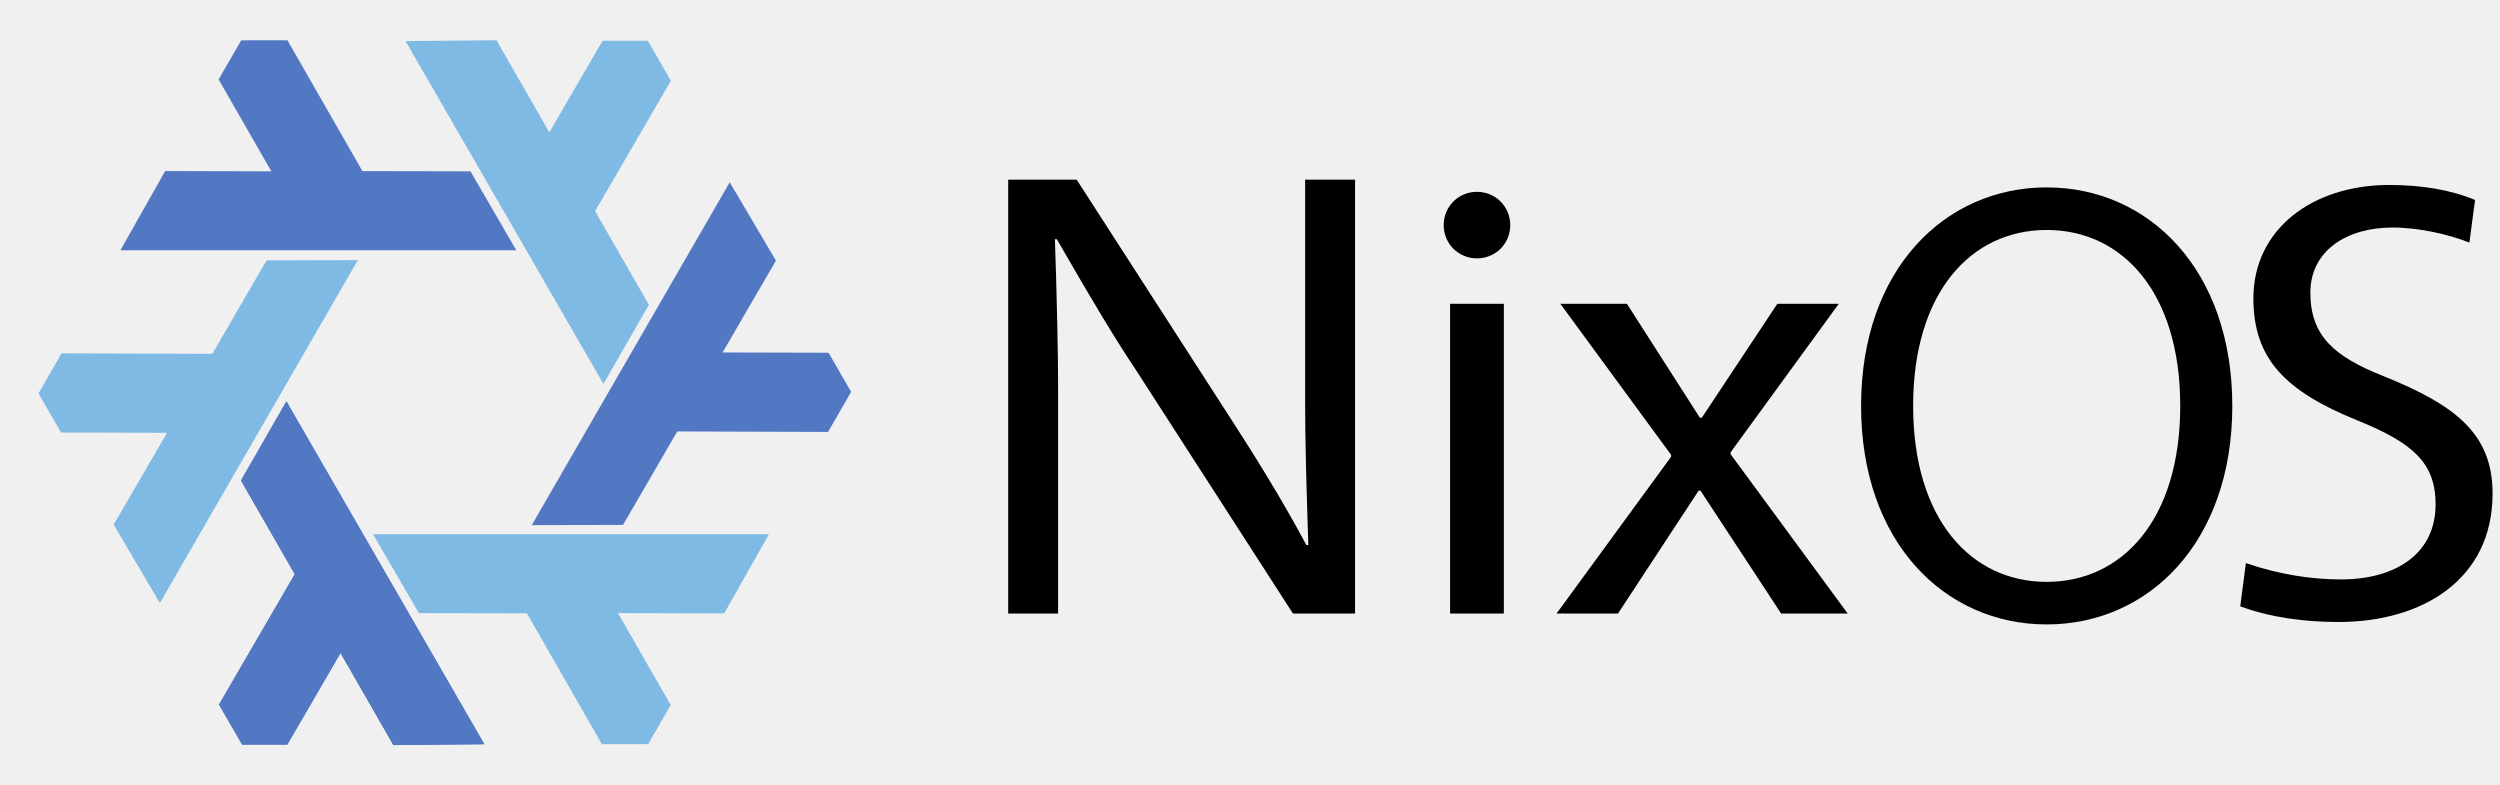
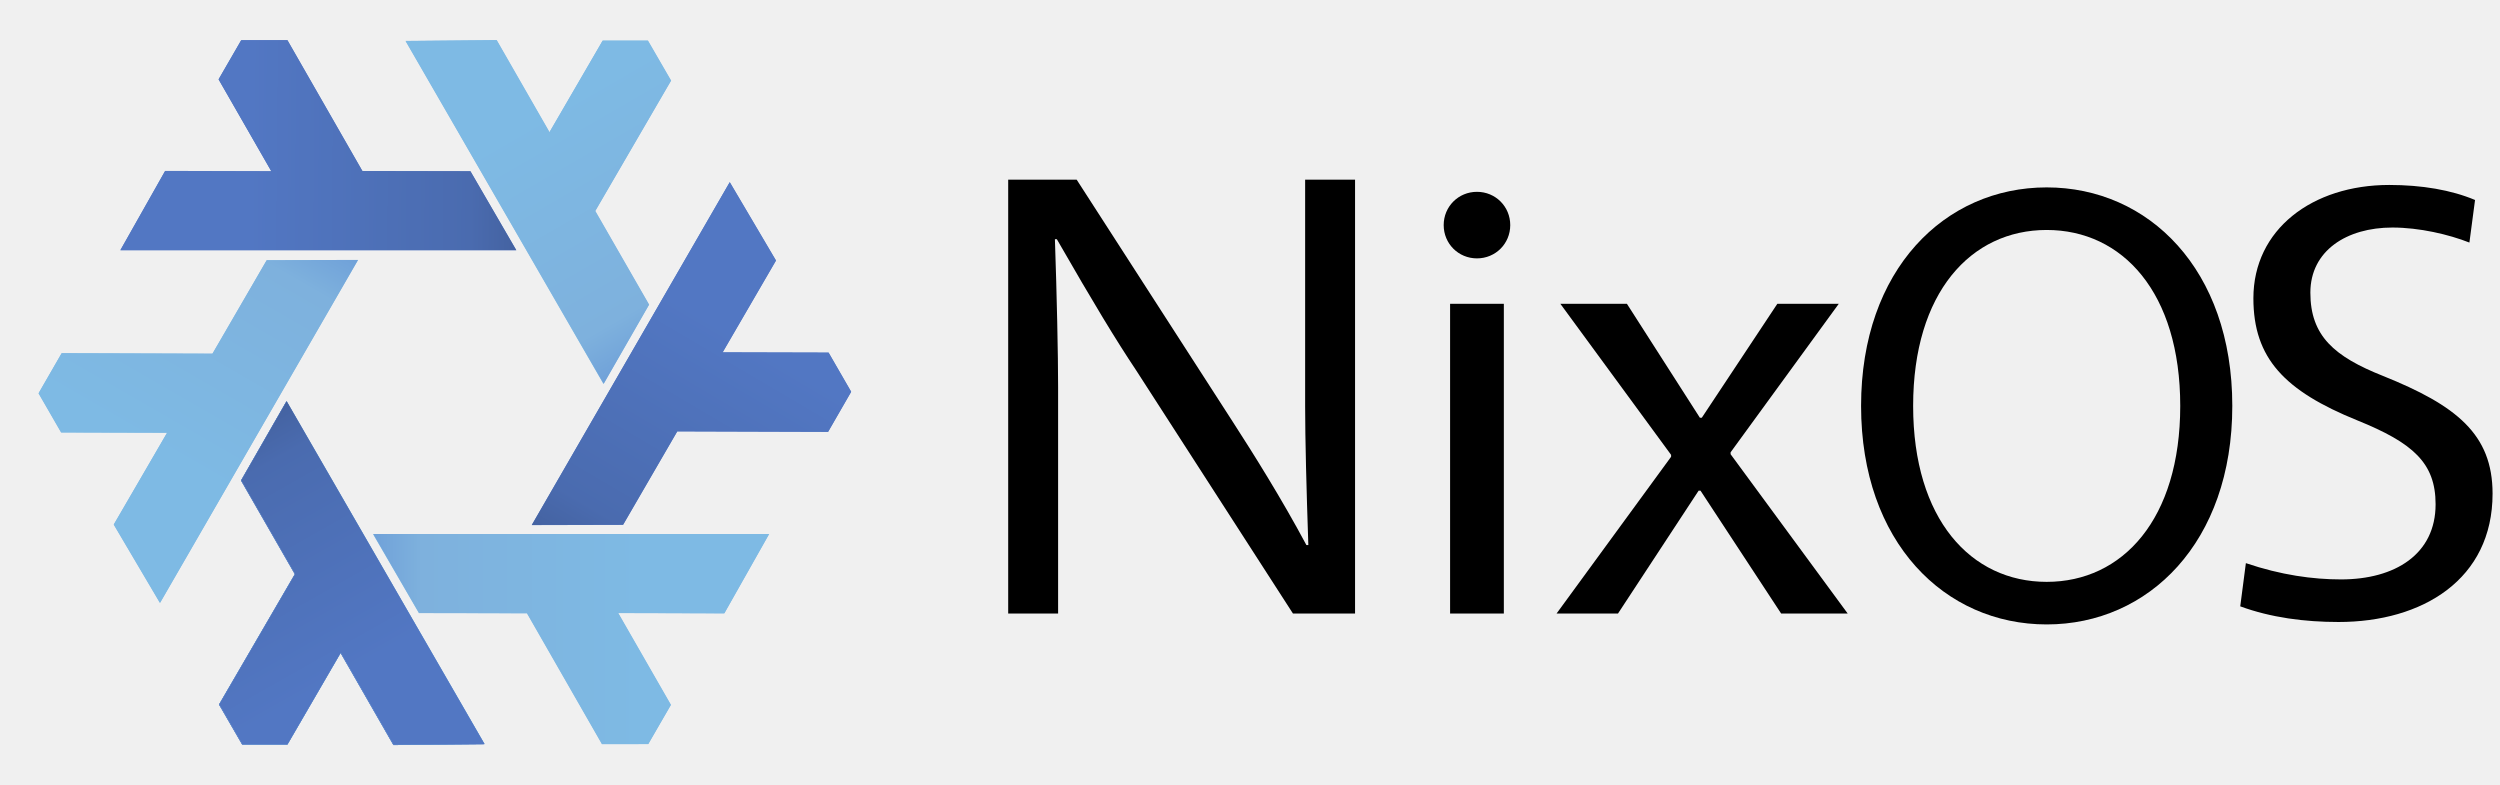
<svg xmlns="http://www.w3.org/2000/svg" xmlns:xlink="http://www.w3.org/1999/xlink" width="435.59mm" height="136.685mm" viewBox="0 0 1543.428 484.317" id="svg2" version="1.1">
  <defs id="defs4">
    <linearGradient id="linearGradient5562">
      <stop style="stop-color:#699ad7;stop-opacity:1" offset="0" id="stop5564" />
      <stop id="stop5566" offset="0.243" style="stop-color:#7eb1dd;stop-opacity:1" />
      <stop style="stop-color:#7ebae4;stop-opacity:1" offset="1" id="stop5568" />
    </linearGradient>
    <linearGradient id="linearGradient5053">
      <stop style="stop-color:#415e9a;stop-opacity:1" offset="0" id="stop5055" />
      <stop id="stop5057" offset="0.232" style="stop-color:#4a6baf;stop-opacity:1" />
      <stop style="stop-color:#5277c3;stop-opacity:1" offset="1" id="stop5059" />
    </linearGradient>
    <linearGradient id="linearGradient5960">
      <stop id="stop5962" offset="0" style="stop-color:#637ddf;stop-opacity:1" />
      <stop style="stop-color:#649afa;stop-opacity:1" offset="0.232" id="stop5964" />
      <stop id="stop5966" offset="1" style="stop-color:#719efa;stop-opacity:1" />
    </linearGradient>
    <linearGradient y2="515.971" x2="282.261" y1="338.624" x1="213.956" gradientTransform="translate(983.3608,601.3889)" gradientUnits="userSpaceOnUse" id="linearGradient5855" xlink:href="#linearGradient5960" />
    <linearGradient xlink:href="#linearGradient5562" id="linearGradient5384" gradientUnits="userSpaceOnUse" gradientTransform="translate(70.65034,-1055.151)" x1="200.597" y1="351.411" x2="290.087" y2="506.188" />
    <linearGradient xlink:href="#linearGradient5053" id="linearGradient5386" gradientUnits="userSpaceOnUse" gradientTransform="translate(864.6959,-1491.341)" x1="-584.199" y1="782.336" x2="-496.297" y2="937.714" />
  </defs>
  <g id="layer7" style="display:none">
    <rect transform="translate(-132.5822,958.0402)" style="color:#000000;clip-rule:nonzero;display:inline;overflow:visible;visibility:visible;opacity:1;isolation:auto;mix-blend-mode:normal;color-interpolation:sRGB;color-interpolation-filters:linearRGB;solid-color:#000000;solid-opacity:1;fill:#ffffff;fill-opacity:1;fill-rule:evenodd;stroke:none;stroke-width:3;stroke-linecap:butt;stroke-linejoin:round;stroke-miterlimit:4;stroke-dasharray:none;stroke-dashoffset:0;stroke-opacity:1;marker:none;color-rendering:auto;image-rendering:auto;shape-rendering:auto;text-rendering:auto;enable-background:accumulate" id="rect5389" width="1543.428" height="483.744" x="132.582" y="-957.778" />
  </g>
  <g id="layer5" style="display:none;opacity:0.516" transform="translate(-132.5822,958.0402)">
    <rect y="-957.778" x="132.582" height="483.744" width="1543.428" id="rect5350" style="color:#000000;clip-rule:nonzero;display:inline;overflow:visible;visibility:visible;opacity:1;isolation:auto;mix-blend-mode:normal;color-interpolation:sRGB;color-interpolation-filters:linearRGB;solid-color:#000000;solid-opacity:1;fill:#d4d4d4;fill-opacity:1;fill-rule:evenodd;stroke:none;stroke-width:3;stroke-linecap:butt;stroke-linejoin:round;stroke-miterlimit:4;stroke-dasharray:none;stroke-dashoffset:0;stroke-opacity:1;marker:none;color-rendering:auto;image-rendering:auto;shape-rendering:auto;text-rendering:auto;enable-background:accumulate" />
    <rect style="color:#000000;clip-rule:nonzero;display:inline;overflow:visible;visibility:visible;opacity:1;isolation:auto;mix-blend-mode:normal;color-interpolation:sRGB;color-interpolation-filters:linearRGB;solid-color:#000000;solid-opacity:1;fill:#9b9b9b;fill-opacity:1;fill-rule:evenodd;stroke:none;stroke-width:3;stroke-linecap:butt;stroke-linejoin:round;stroke-miterlimit:4;stroke-dasharray:none;stroke-dashoffset:0;stroke-opacity:1;marker:none;color-rendering:auto;image-rendering:auto;shape-rendering:auto;text-rendering:auto;enable-background:accumulate" id="rect5346" width="1496.443" height="435.681" x="155.776" y="-933.387" />
    <rect y="-851.659" x="159.027" height="272.584" width="1492.573" id="rect5348" style="color:#000000;clip-rule:nonzero;display:inline;overflow:visible;visibility:visible;opacity:1;isolation:auto;mix-blend-mode:normal;color-interpolation:sRGB;color-interpolation-filters:linearRGB;solid-color:#000000;solid-opacity:1;fill:#848484;fill-opacity:1;fill-rule:evenodd;stroke:none;stroke-width:3;stroke-linecap:butt;stroke-linejoin:round;stroke-miterlimit:4;stroke-dasharray:none;stroke-dashoffset:0;stroke-opacity:1;marker:none;color-rendering:auto;image-rendering:auto;shape-rendering:auto;text-rendering:auto;enable-background:accumulate" />
  </g>
  <g id="layer6" style="display:none" transform="translate(-132.5822,958.0402)">
    <rect y="-958.028" x="132.651" height="484.304" width="550.416" id="rect5379" style="color:#000000;clip-rule:nonzero;display:inline;overflow:visible;visibility:visible;opacity:1;isolation:auto;mix-blend-mode:normal;color-interpolation:sRGB;color-interpolation-filters:linearRGB;solid-color:#000000;solid-opacity:1;fill:#5c201e;fill-opacity:1;fill-rule:evenodd;stroke:none;stroke-width:3;stroke-linecap:butt;stroke-linejoin:round;stroke-miterlimit:4;stroke-dasharray:none;stroke-dashoffset:0;stroke-opacity:1;marker:none;color-rendering:auto;image-rendering:auto;shape-rendering:auto;text-rendering:auto;enable-background:accumulate" />
    <rect style="color:#000000;clip-rule:nonzero;display:inline;overflow:visible;visibility:visible;opacity:1;isolation:auto;mix-blend-mode:normal;color-interpolation:sRGB;color-interpolation-filters:linearRGB;solid-color:#000000;solid-opacity:1;fill:#c24a46;fill-opacity:1;fill-rule:evenodd;stroke:none;stroke-width:3;stroke-linecap:butt;stroke-linejoin:round;stroke-miterlimit:4;stroke-dasharray:none;stroke-dashoffset:0;stroke-opacity:1;marker:none;color-rendering:auto;image-rendering:auto;shape-rendering:auto;text-rendering:auto;enable-background:accumulate" id="rect5372" width="501.944" height="434.304" x="156.123" y="-933.028" />
    <rect style="color:#000000;clip-rule:nonzero;display:inline;overflow:visible;visibility:visible;opacity:1;isolation:auto;mix-blend-mode:normal;color-interpolation:sRGB;color-interpolation-filters:linearRGB;solid-color:#000000;solid-opacity:1;fill:#d98d8a;fill-opacity:1;fill-rule:evenodd;stroke:none;stroke-width:3;stroke-linecap:butt;stroke-linejoin:round;stroke-miterlimit:4;stroke-dasharray:none;stroke-dashoffset:0;stroke-opacity:1;marker:none;color-rendering:auto;image-rendering:auto;shape-rendering:auto;text-rendering:auto;enable-background:accumulate" id="rect5381" width="24.94" height="24.94" x="658.028" y="-958.04" />
  </g>
  <g id="layer1" style="display:inline" transform="translate(-132.5822,958.0402)">
    <path style="color:#000000;clip-rule:nonzero;display:inline;overflow:visible;visibility:visible;opacity:1;isolation:auto;mix-blend-mode:normal;color-interpolation:sRGB;color-interpolation-filters:linearRGB;solid-color:#000000;solid-opacity:1;fill:#5277c3;fill-opacity:1;fill-rule:evenodd;stroke:none;stroke-width:3;stroke-linecap:butt;stroke-linejoin:round;stroke-miterlimit:4;stroke-dasharray:none;stroke-dashoffset:0;stroke-opacity:1;color-rendering:auto;image-rendering:auto;shape-rendering:auto;text-rendering:auto;enable-background:accumulate" d="m 309.404,-710.252 122.197,211.675 -56.157,0.527 -32.624,-56.869 -32.856,56.565 -27.902,-0.011 -14.291,-24.69 46.81,-80.49 -33.229,-57.826 z" id="path4861" />
    <path style="color:#000000;clip-rule:nonzero;display:inline;overflow:visible;visibility:visible;opacity:1;isolation:auto;mix-blend-mode:normal;color-interpolation:sRGB;color-interpolation-filters:linearRGB;solid-color:#000000;solid-opacity:1;fill:#7ebae4;fill-opacity:1;fill-rule:evenodd;stroke:none;stroke-width:3;stroke-linecap:butt;stroke-linejoin:round;stroke-miterlimit:4;stroke-dasharray:none;stroke-dashoffset:0;stroke-opacity:1;color-rendering:auto;image-rendering:auto;shape-rendering:auto;text-rendering:auto;enable-background:accumulate" d="m 353.509,-797.443 -122.218,211.663 -28.535,-48.37 32.938,-56.688 -65.415,-0.172 -13.941,-24.17 14.236,-24.721 93.112,0.294 33.464,-57.69 z" id="use4863" />
    <path style="color:#000000;clip-rule:nonzero;display:inline;overflow:visible;visibility:visible;opacity:1;isolation:auto;mix-blend-mode:normal;color-interpolation:sRGB;color-interpolation-filters:linearRGB;solid-color:#000000;solid-opacity:1;fill:#7ebae4;fill-opacity:1;fill-rule:evenodd;stroke:none;stroke-width:3;stroke-linecap:butt;stroke-linejoin:round;stroke-miterlimit:4;stroke-dasharray:none;stroke-dashoffset:0;stroke-opacity:1;color-rendering:auto;image-rendering:auto;shape-rendering:auto;text-rendering:auto;enable-background:accumulate" d="m 362.885,-628.243 244.414,0.012 -27.622,48.897 -65.562,-0.182 32.559,56.737 -13.961,24.159 -28.527,0.032 -46.301,-80.784 -66.693,-0.135 z" id="use4865" />
    <path style="color:#000000;clip-rule:nonzero;display:inline;overflow:visible;visibility:visible;opacity:1;isolation:auto;mix-blend-mode:normal;color-interpolation:sRGB;color-interpolation-filters:linearRGB;solid-color:#000000;solid-opacity:1;fill:#7ebae4;fill-opacity:1;fill-rule:evenodd;stroke:none;stroke-width:3;stroke-linecap:butt;stroke-linejoin:round;stroke-miterlimit:4;stroke-dasharray:none;stroke-dashoffset:0;stroke-opacity:1;color-rendering:auto;image-rendering:auto;shape-rendering:auto;text-rendering:auto;enable-background:accumulate" d="m 505.143,-720.989 -122.197,-211.675 56.157,-0.527 32.624,56.869 32.856,-56.565 27.902,0.011 14.291,24.69 -46.81,80.49 33.229,57.826 z" id="use4867" />
    <path id="path4873" d="m 309.404,-710.252 122.197,211.675 -56.157,0.527 -32.624,-56.869 -32.856,56.565 -27.902,-0.011 -14.291,-24.69 46.81,-80.49 -33.229,-57.826 z" style="color:#000000;clip-rule:nonzero;display:inline;overflow:visible;visibility:visible;opacity:1;isolation:auto;mix-blend-mode:normal;color-interpolation:sRGB;color-interpolation-filters:linearRGB;solid-color:#000000;solid-opacity:1;fill:#5277c3;fill-opacity:1;fill-rule:evenodd;stroke:none;stroke-width:3;stroke-linecap:butt;stroke-linejoin:round;stroke-miterlimit:4;stroke-dasharray:none;stroke-dashoffset:0;stroke-opacity:1;color-rendering:auto;image-rendering:auto;shape-rendering:auto;text-rendering:auto;enable-background:accumulate" />
    <path id="use4875" d="m 451.336,-803.533 -244.414,-0.012 27.622,-48.897 65.562,0.182 -32.559,-56.737 13.961,-24.159 28.527,-0.032 46.301,80.784 66.693,0.135 z" style="color:#000000;clip-rule:nonzero;display:inline;overflow:visible;visibility:visible;opacity:1;isolation:auto;mix-blend-mode:normal;color-interpolation:sRGB;color-interpolation-filters:linearRGB;solid-color:#000000;solid-opacity:1;fill:#5277c3;fill-opacity:1;fill-rule:evenodd;stroke:none;stroke-width:3;stroke-linecap:butt;stroke-linejoin:round;stroke-miterlimit:4;stroke-dasharray:none;stroke-dashoffset:0;stroke-opacity:1;color-rendering:auto;image-rendering:auto;shape-rendering:auto;text-rendering:auto;enable-background:accumulate" />
    <path id="use4877" d="m 460.872,-633.842 122.218,-211.663 28.535,48.37 -32.938,56.688 65.415,0.172 13.941,24.17 -14.236,24.721 -93.112,-0.294 -33.464,57.69 z" style="color:#000000;clip-rule:nonzero;display:inline;overflow:visible;visibility:visible;opacity:1;isolation:auto;mix-blend-mode:normal;color-interpolation:sRGB;color-interpolation-filters:linearRGB;solid-color:#000000;solid-opacity:1;fill:#5277c3;fill-opacity:1;fill-rule:evenodd;stroke:none;stroke-width:3;stroke-linecap:butt;stroke-linejoin:round;stroke-miterlimit:4;stroke-dasharray:none;stroke-dashoffset:0;stroke-opacity:1;color-rendering:auto;image-rendering:auto;shape-rendering:auto;text-rendering:auto;enable-background:accumulate" />
    <g id="layer2" style="display:none" transform="translate(72.03904,-1799.448)">
      <path d="M 460.606,594.729 209.742,594.729 84.31,377.474 209.742,160.219 l 250.864,1e-5 125.432,217.255 z" id="path6032" style="color:#000000;display:inline;overflow:visible;visibility:visible;opacity:0.236;fill:#4e4d52;fill-opacity:1;fill-rule:nonzero;stroke:none;stroke-width:3;stroke-linecap:butt;stroke-linejoin:round;stroke-miterlimit:4;stroke-dasharray:none;stroke-dashoffset:0;stroke-opacity:1;marker:none;enable-background:accumulate" />
      <path transform="translate(0,-308.2677)" style="color:#000000;display:inline;overflow:visible;visibility:visible;opacity:1;fill:#4e4d52;fill-opacity:1;fill-rule:nonzero;stroke:none;stroke-width:3;stroke-linecap:butt;stroke-linejoin:round;stroke-miterlimit:4;stroke-dasharray:none;stroke-dashoffset:0;stroke-opacity:1;marker:none;enable-background:accumulate" id="path5875" d="m 385.592,773.067 -100.835,0 -50.417,-87.326 50.417,-87.326 100.835,10e-6 50.417,87.326 z" />
      <path transform="translate(0,-308.2677)" id="path5851" d="m 1216.559,938.534 123.055,228.14 -42.681,-1.262 -43.482,-79.772 -39.651,80.327 -32.688,-19.798 53.474,-100.285 -37.116,-73.89 z" style="fill:url(#linearGradient5855);fill-opacity:1;fill-rule:evenodd;stroke:none;stroke-width:3;stroke-linecap:butt;stroke-linejoin:round;stroke-miterlimit:4;stroke-dasharray:none;stroke-opacity:1" />
      <rect style="color:#000000;clip-rule:nonzero;display:inline;overflow:visible;visibility:visible;opacity:0.415;isolation:auto;mix-blend-mode:normal;color-interpolation:sRGB;color-interpolation-filters:linearRGB;solid-color:#000000;solid-opacity:1;fill:#c53a3a;fill-opacity:1;fill-rule:nonzero;stroke:none;stroke-width:3;stroke-linecap:butt;stroke-linejoin:round;stroke-miterlimit:4;stroke-dasharray:none;stroke-dashoffset:0;stroke-opacity:1;marker:none;color-rendering:auto;image-rendering:auto;shape-rendering:auto;text-rendering:auto;enable-background:accumulate" id="rect5884" width="48.835" height="226.229" x="-34.742" y="446.171" transform="matrix(0.8660254,-0.5,0.5,0.8660254,0,0)" />
      <path transform="translate(0,-308.2677)" style="color:#000000;clip-rule:nonzero;display:inline;overflow:visible;visibility:visible;opacity:0.509;isolation:auto;mix-blend-mode:normal;color-interpolation:sRGB;color-interpolation-filters:linearRGB;solid-color:#000000;solid-opacity:1;fill:#000000;fill-opacity:1;fill-rule:evenodd;stroke:none;stroke-width:3;stroke-linecap:butt;stroke-linejoin:round;stroke-miterlimit:4;stroke-dasharray:none;stroke-dashoffset:0;stroke-opacity:1;marker:none;color-rendering:auto;image-rendering:auto;shape-rendering:auto;text-rendering:auto;enable-background:accumulate" id="path3428" d="m 251.986,878.638 -14.024,24.291 h -28.049 l -14.024,-24.291 14.024,-24.291 h 28.049 z" />
      <use x="0" y="0" xlink:href="#rect5884" id="use4252" transform="matrix(0.5,0.8660254,-0.8660254,0.5,558.0264,12.37299)" width="100%" height="100%" />
      <rect style="color:#000000;clip-rule:nonzero;display:inline;overflow:visible;visibility:visible;opacity:1;isolation:auto;mix-blend-mode:normal;color-interpolation:sRGB;color-interpolation-filters:linearRGB;solid-color:#000000;solid-opacity:1;fill:#000000;fill-opacity:0.651;fill-rule:evenodd;stroke:none;stroke-width:1px;stroke-linecap:butt;stroke-linejoin:miter;stroke-miterlimit:4;stroke-dasharray:none;stroke-dashoffset:0;stroke-opacity:1;marker:none;color-rendering:auto;image-rendering:auto;shape-rendering:auto;text-rendering:auto;enable-background:accumulate" id="rect4254" width="5.395" height="115.126" x="545.71" y="467.07" transform="matrix(0.8660254,0.5,-0.5,0.8660254,0,-308.2677)" />
    </g>
  </g>
-   <g id="layer3" style="display:none;opacity:1" transform="translate(-132.5822,958.0402)">
+   <g id="layer3" style="display:inline;opacity:1" transform="translate(-132.5822,958.0402)">
    <path id="path3336-6" d="m 309.549,-710.388 122.197,211.675 -56.157,0.527 -32.624,-56.869 -32.856,56.565 -27.902,-0.011 -14.291,-24.69 46.81,-80.49 -33.229,-57.826 z" style="opacity:1;fill:url(#linearGradient5384);fill-opacity:1;fill-rule:evenodd;stroke:none;stroke-width:3;stroke-linecap:butt;stroke-linejoin:round;stroke-miterlimit:4;stroke-dasharray:none;stroke-opacity:1" />
-     <use height="100%" width="100%" transform="matrix(0.5,0.8660254,-0.8660254,0.5,-416.3342,-710.4626)" id="use3439-6" xlink:href="#path3336-6" y="0" x="0" />
-     <use height="100%" width="100%" transform="matrix(0.5,-0.8660254,0.8660254,0.5,823.4704,-5.107738)" id="use3445-0" xlink:href="#path3336-6" y="0" x="0" />
-     <use height="100%" width="100%" transform="matrix(-1,0,0,-1,814.8374,-1431.513)" id="use3449-5" xlink:href="#path3336-6" y="0" x="0" />
+     <use height="100%" width="100%" transform="rotate(60,407.1116,-715.7872)" id="use3439-6" xlink:href="#path3336-6" y="0" x="0" />
+     <use height="100%" width="100%" transform="rotate(-60,407.3118,-715.7002)" id="use3445-0" xlink:href="#path3336-6" y="0" x="0" />
+     <use height="100%" width="100%" transform="rotate(180,407.4187,-715.7565)" id="use3449-5" xlink:href="#path3336-6" y="0" x="0" />
    <path style="color:#000000;clip-rule:nonzero;display:inline;overflow:visible;visibility:visible;opacity:1;isolation:auto;mix-blend-mode:normal;color-interpolation:sRGB;color-interpolation-filters:linearRGB;solid-color:#000000;solid-opacity:1;fill:url(#linearGradient5386);fill-opacity:1;fill-rule:evenodd;stroke:none;stroke-width:3;stroke-linecap:butt;stroke-linejoin:round;stroke-miterlimit:4;stroke-dasharray:none;stroke-dashoffset:0;stroke-opacity:1;color-rendering:auto;image-rendering:auto;shape-rendering:auto;text-rendering:auto;enable-background:accumulate" d="m 309.549,-710.388 122.197,211.675 -56.157,0.527 -32.624,-56.869 -32.856,56.565 -27.902,-0.011 -14.291,-24.69 46.81,-80.49 -33.229,-57.826 z" id="path4260-0" />
-     <use height="100%" width="100%" transform="matrix(-0.5,0.8660254,-0.8660254,-0.5,-9.137807,-1426.891)" id="use4354-5" xlink:href="#path4260-0" y="0" x="0" style="display:inline" />
-     <use height="100%" width="100%" transform="matrix(-0.5,-0.8660254,0.8660254,-0.5,1230.894,-721.083)" id="use4362-2" xlink:href="#path4260-0" y="0" x="0" style="display:inline" />
+     <use height="100%" width="100%" transform="rotate(120,407.3392,-716.0836)" id="use4354-5" xlink:href="#path4260-0" y="0" x="0" style="display:inline" />
+     <use height="100%" width="100%" transform="rotate(-120,407.2882,-715.87)" id="use4362-2" xlink:href="#path4260-0" y="0" x="0" style="display:inline" />
  </g>
  <g style="display:inline" id="g5329" transform="translate(-132.5822,958.0402)">
    <g aria-label="Nix" style="font-style:normal;font-variant:normal;font-weight:normal;font-stretch:normal;font-size:395.097px;line-height:125%;font-family:Carlito;-inkscape-font-specification:Carlito;letter-spacing:0px;word-spacing:0px;display:inline;opacity:1;fill:#000000;fill-opacity:1;stroke:none;stroke-width:1px;stroke-linecap:butt;stroke-linejoin:miter;stroke-opacity:1" id="text5407">
      <path d="m 969.153,-847.118 h -30.818 v 139.864 c 0,19.755 0.79,50.967 1.975,85.736 h -1.185 c -15.409,-28.842 -32.793,-56.499 -45.041,-75.463 l -96.799,-150.137 h -42.275 v 267.876 h 30.818 v -139.864 c 0,-19.755 -0.79,-56.894 -1.975,-91.267 h 1.185 c 22.916,39.905 36.349,62.03 48.992,80.995 l 96.799,150.137 h 38.324 z" style="font-style:normal;font-variant:normal;font-weight:normal;font-stretch:normal;font-family:Vegur;-inkscape-font-specification:Vegur" id="path4683" />
      <path d="m 1027.825,-579.243 h 33.188 v -191.227 h -33.188 z m 16.594,-219.279 c 11.458,0 20.545,-9.087 20.545,-20.545 0,-11.458 -9.087,-20.545 -20.545,-20.545 -11.458,0 -20.545,9.087 -20.545,20.545 0,11.458 9.087,20.545 20.545,20.545 z" style="font-style:normal;font-variant:normal;font-weight:normal;font-stretch:normal;font-family:Vegur;-inkscape-font-specification:Vegur" id="path4685" />
      <path d="m 1267.778,-770.47 h -37.929 l -46.621,70.327 h -1.185 l -45.041,-70.327 h -41.09 l 68.352,93.243 v 1.185 l -70.722,96.799 h 37.929 l 49.782,-75.859 h 1.185 l 49.782,75.859 h 41.09 l -72.303,-98.379 v -1.185 z" style="font-style:normal;font-variant:normal;font-weight:normal;font-stretch:normal;font-family:Vegur;-inkscape-font-specification:Vegur" id="path4687" />
    </g>
    <g aria-label="O" transform="scale(0.9506732,1.051886)" style="font-style:normal;font-variant:normal;font-weight:normal;font-stretch:normal;font-size:367.487px;line-height:125%;font-family:Carlito;-inkscape-font-specification:Carlito;letter-spacing:0px;word-spacing:0px;display:inline;opacity:1;fill:#000000;fill-opacity:1;stroke:none;stroke-width:1px;stroke-linecap:butt;stroke-linejoin:miter;stroke-opacity:1" id="text5356">
      <path d="m 1468.591,-800.797 c -66.148,0 -120.536,48.141 -120.536,128.253 0,80.112 54.388,128.253 120.536,128.253 66.148,0 120.536,-48.141 120.536,-128.253 0,-80.112 -54.388,-128.253 -120.536,-128.253 z m 0,24.989 c 49.243,0 86.727,36.749 86.727,103.264 0,66.515 -37.484,103.264 -86.727,103.264 -49.243,0 -86.727,-36.749 -86.727,-103.264 0,-66.515 37.484,-103.264 86.727,-103.264 z" style="font-style:normal;font-variant:normal;font-weight:normal;font-stretch:normal;font-family:Vegur;-inkscape-font-specification:Vegur" id="path4680" />
    </g>
    <g aria-label="S" style="font-style:normal;font-variant:normal;font-weight:normal;font-stretch:normal;font-size:386.555px;line-height:125%;font-family:Carlito;-inkscape-font-specification:Carlito;letter-spacing:0px;word-spacing:0px;display:inline;opacity:1;fill:#000000;fill-opacity:1;stroke:none;stroke-width:1px;stroke-linecap:butt;stroke-linejoin:miter;stroke-opacity:1" id="text5364">
      <path d="m 1523.761,-773.886 c 0,37.109 19.328,57.21 64.168,75.378 34.403,13.916 48.319,26.286 48.319,51.798 0,30.924 -25.126,46.387 -58.37,46.387 -17.395,0 -37.109,-2.706 -58.756,-10.05 l -3.479,26.672 c 18.941,6.958 39.815,9.664 60.689,9.664 51.798,0 95.093,-26.286 95.093,-79.244 0,-36.723 -22.42,-54.504 -67.647,-72.672 -30.151,-11.983 -44.84,-24.74 -44.84,-51.412 0,-25.899 22.42,-40.202 50.639,-40.202 16.622,0 34.79,4.252 47.546,9.277 l 3.479,-26.286 c -14.689,-6.185 -32.857,-9.277 -52.958,-9.277 -47.546,0 -83.882,27.445 -83.882,69.966 z" style="font-style:normal;font-variant:normal;font-weight:normal;font-stretch:normal;font-family:Vegur;-inkscape-font-specification:Vegur" id="path4677" />
    </g>
  </g>
</svg>
